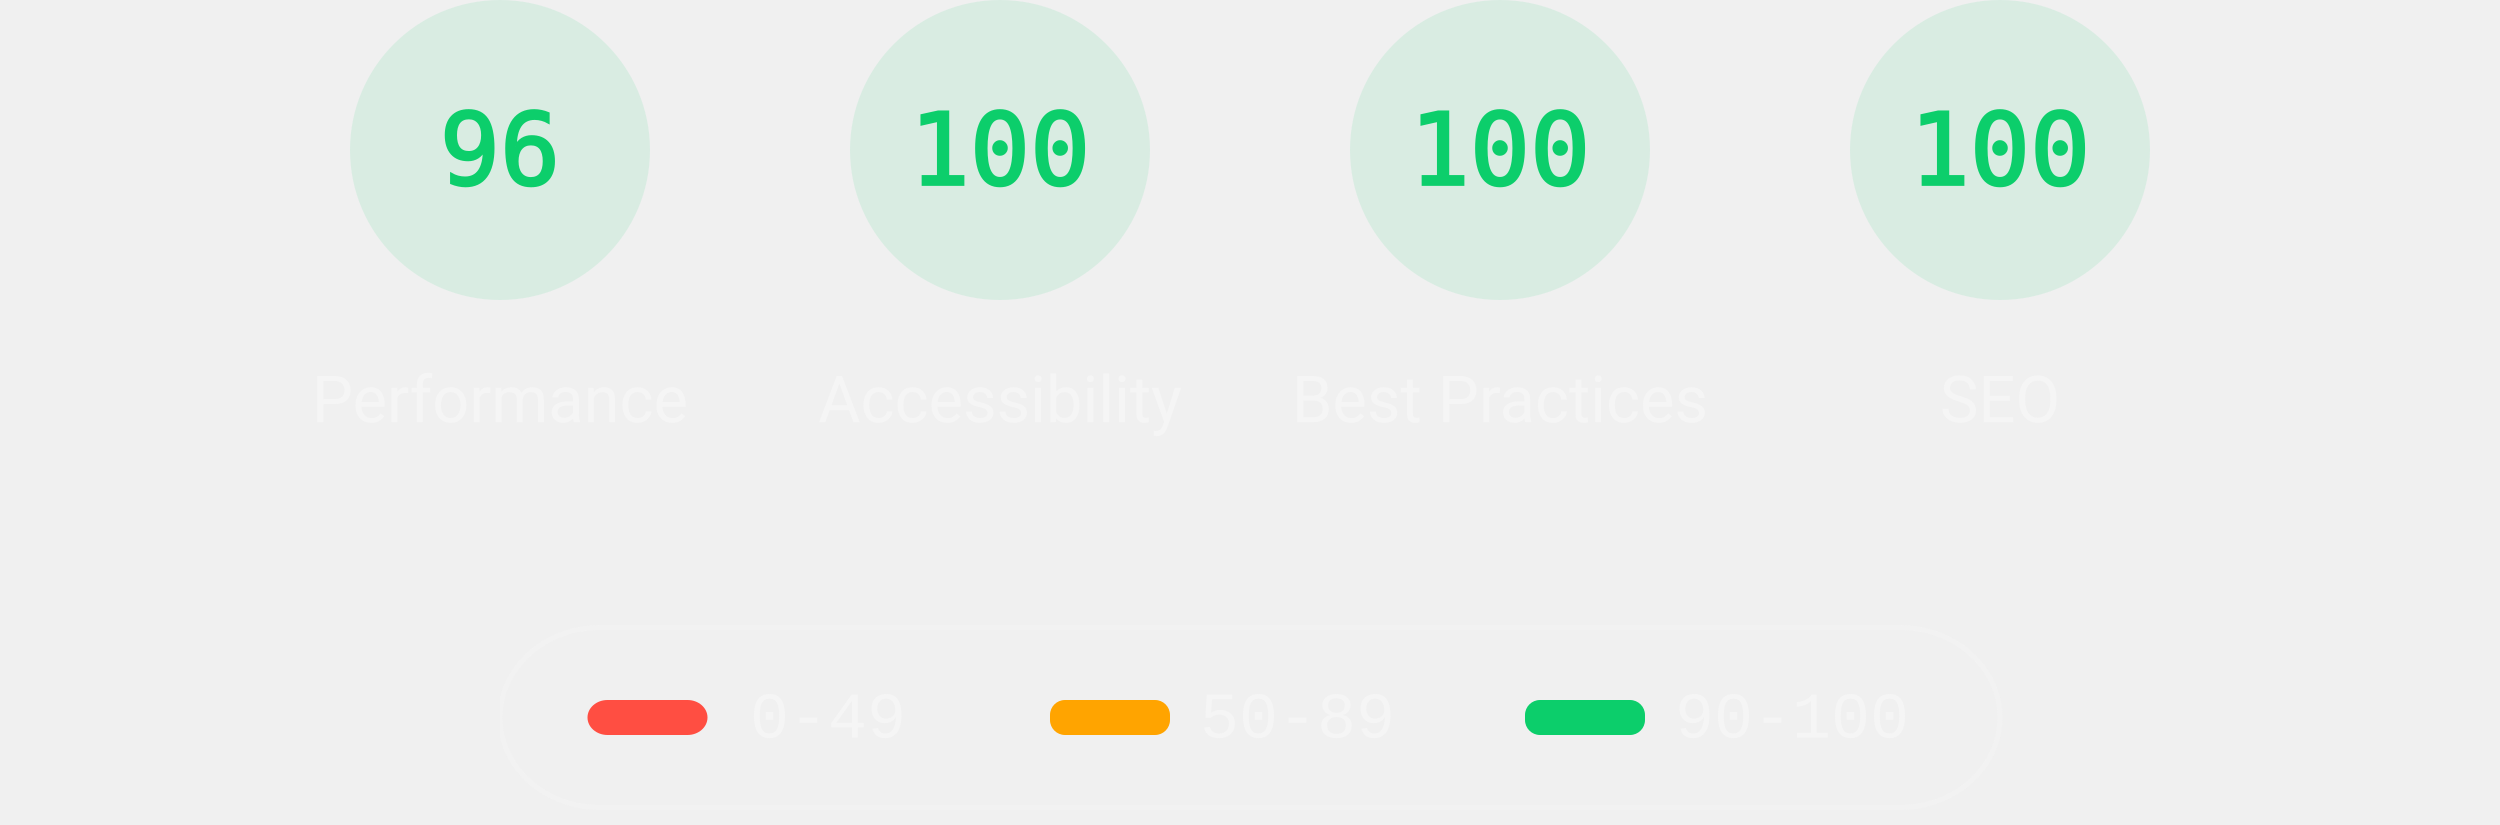
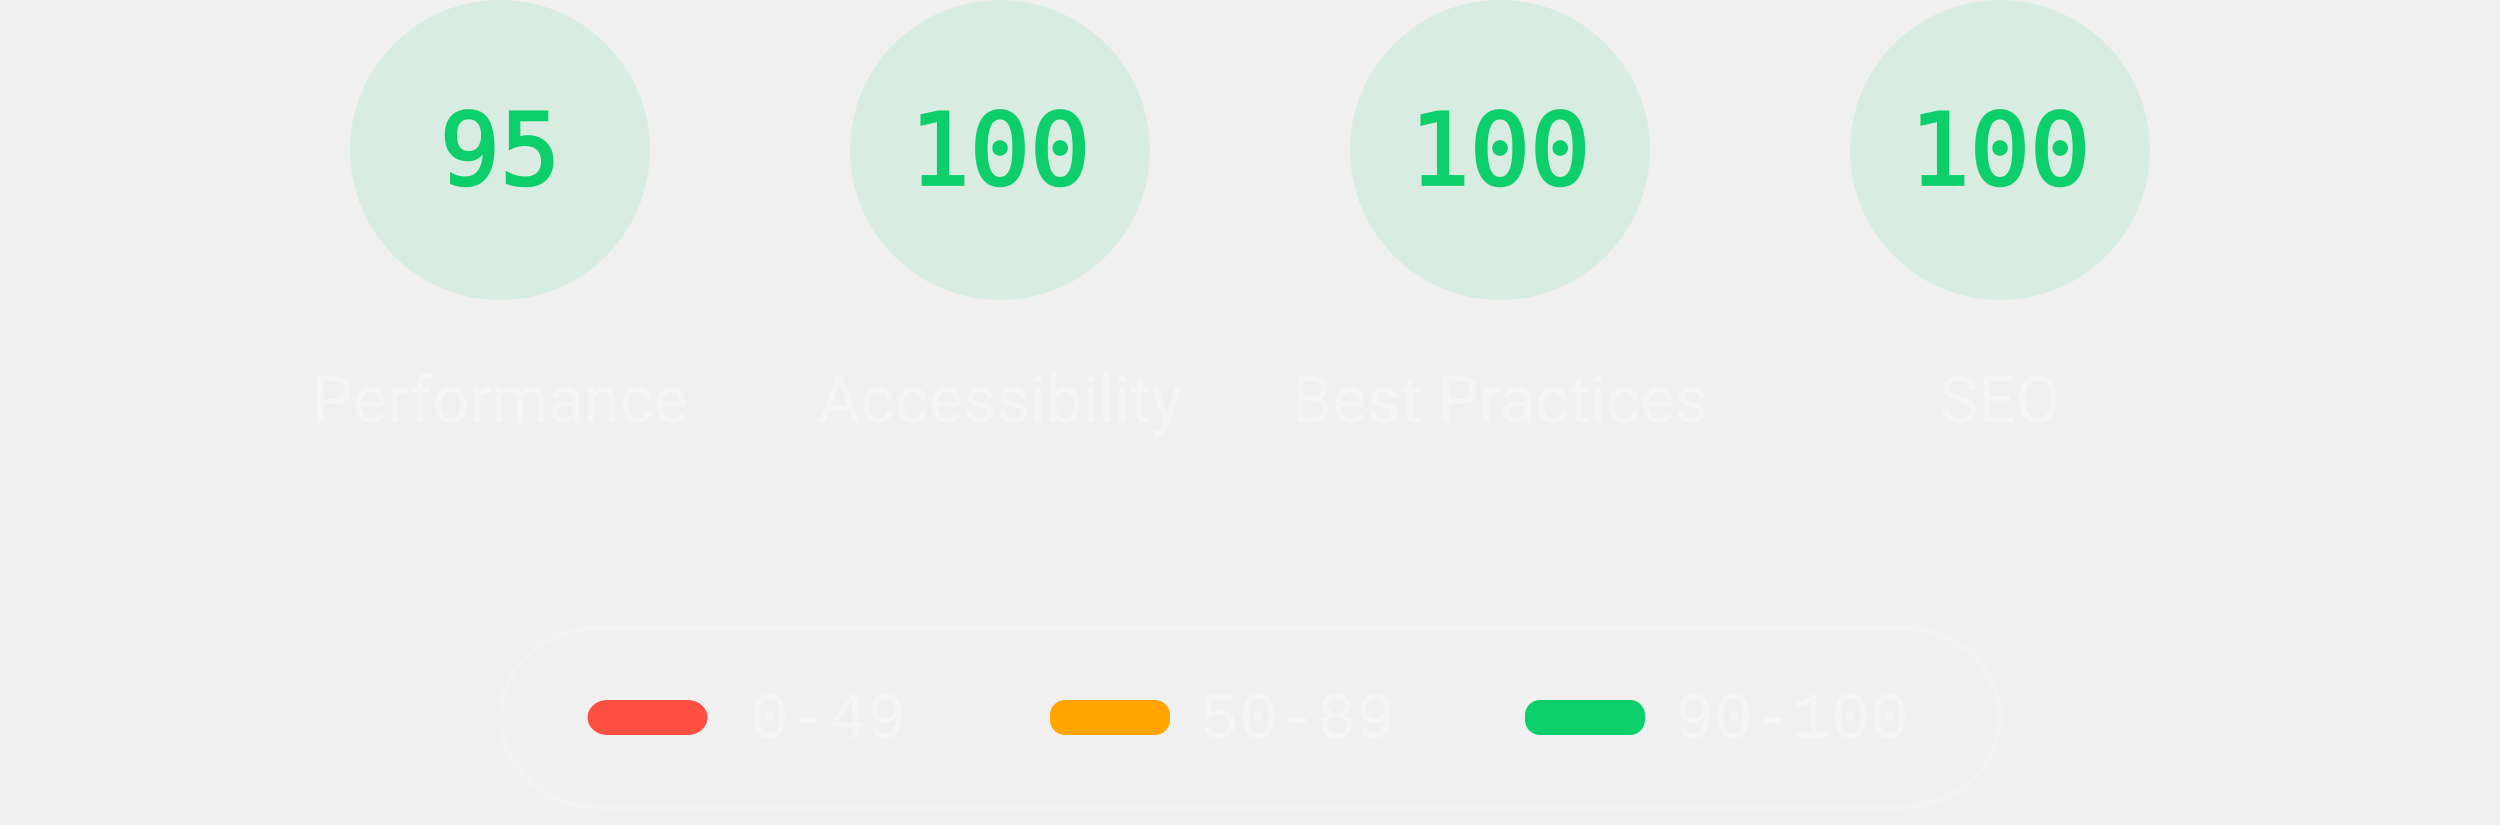
<svg xmlns="http://www.w3.org/2000/svg" class="theme--dark" fill="none" width="1000" height="330">
  <style>
			.gauge-base {
				opacity: 0.1
			}

			.gauge-arc {
				fill: none;
				animation-delay: 250ms;
				stroke-linecap: round;
				transform: rotate(-90deg);
				transform-origin: 100px 60px;
				animation: load-gauge 1s ease forwards
			}

			.guage-text {
				font-size: 40px;
				font-family: monospace;
				text-align: center
			}

			.guage-red {
				color: #ff4e42;
				fill: #ff4e42;
				stroke: #ff4e42
			}
			.guage-orange {
				color: #ffa400;
				fill: #ffa400;
				stroke: #ffa400
			}
			.guage-green {
				color: #0cce6b;
				fill: #0cce6b;
				stroke: #0cce6b
			}
			.theme--agnostic .guage-undefined {
				color: #5c5c5c;
				fill: #5c5c5c;
				stroke: #5c5c5c
			}
			.theme--light .guage-undefined {
				color: #1e1e1e;
				fill: #1e1e1e;
				stroke: #1e1e1e
			}
			.theme--dark .guage-undefined {
				color: #f5f5f5;
				fill: #f5f5f5;
				stroke: #f5f5f5
			}

			.guage-title {
				stroke: none;
				font-size: 26px;
				line-height: 26px;
				font-family: Roboto, Halvetica, Arial, sans-serif
			}
			.metric.guage-title {
				font-family: 'Courier New', Courier, monospace
			}
			.theme--agnostic .guage-title {
				color: #737373;
				fill: #737373
			}
			.theme--light .guage-title {
				color: #212121;
				fill: #212121
			}
			.theme--dark .guage-title {
				color: #f5f5f5;
				fill: #f5f5f5
			}

			@keyframes load-gauge {
				from {
					stroke-dasharray: 0 352.858
				}
			}
			.lh-gauge--pwa__disc {
				fill: #e0e0e0
			}
			.lh-gauge--pwa__logo {
				position: relative;
				fill: #b0b0b0
			}
			.lh-gauge--pwa__invisible {
				display: none
			}
			.lh-gauge--pwa__visible {
				display: inline
			}
			.guage-invisible {
				display: none
			}
			.lh-gauge--pwa__logo--primary-color {
				fill: #304ffe
			}
			.theme--agnostic .lh-gauge--pwa__logo--secondary-color {
				fill: #787878
			}
			.theme--light .lh-gauge--pwa__logo--secondary-color {
				fill: #3d3d3d
			}
			.theme--dark .lh-gauge--pwa__logo--secondary-color {
				fill: #d8b6b6
			}
			.theme--light #svg_2 {
				stroke: #00000022
			}
			.theme--agnostic #svg_2 {
				stroke: #616161
			}
			.theme--light #svg_2 {
				stroke: #00000022
			}
			.theme--dark #svg_2 {
				stroke: #f5f5f566
			}
		</style>
  <svg class="guage-div guage-perf guage-green" viewBox="0 0 200 200" width="200" height="200" x="100" y="0">
    <circle class="gauge-base" r="56" cx="100" cy="60" stroke-width="8" />
-     <circle class="gauge-arc guage-arc-1" r="56" cx="100" cy="60" stroke-width="8" style="stroke-dasharray: 337.784, 351.858;" />
-     <text class="guage-text" x="100px" y="60px" alignment-baseline="central" dominant-baseline="central" text-anchor="middle">96</text>
+     <circle class="gauge-arc guage-arc-1" r="56" cx="100" cy="60" stroke-width="8" style="stroke-dasharray: 334.265, 351.858;" />
+     <text class="guage-text" x="100px" y="60px" alignment-baseline="central" dominant-baseline="central" text-anchor="middle">95</text>
    <text class="guage-title" x="100px" y="160px" alignment-baseline="central" dominant-baseline="central" text-anchor="middle">Performance</text>
  </svg>
  <svg class="guage-div guage-acc guage-green" viewBox="0 0 200 200" width="200" height="200" x="300" y="0">
    <circle class="gauge-base" r="56" cx="100" cy="60" stroke-width="8" />
    <circle class="gauge-arc guage-arc-2" r="56" cx="100" cy="60" stroke-width="8" style="stroke-dasharray: 351.858, 351.858;" />
    <text class="guage-text" x="100px" y="60px" alignment-baseline="central" dominant-baseline="central" text-anchor="middle">100</text>
    <text class="guage-title" x="100px" y="160px" alignment-baseline="central" dominant-baseline="central" text-anchor="middle">Accessibility</text>
  </svg>
  <svg class="guage-div guage-best guage-green" viewBox="0 0 200 200" width="200" height="200" x="500" y="0">
    <circle class="gauge-base" r="56" cx="100" cy="60" stroke-width="8" />
    <circle class="gauge-arc guage-arc-3" r="56" cx="100" cy="60" stroke-width="8" style="stroke-dasharray: 351.858, 351.858;" />
    <text class="guage-text" x="100px" y="60px" alignment-baseline="central" dominant-baseline="central" text-anchor="middle">100</text>
    <text class="guage-title" x="100px" y="160px" alignment-baseline="central" dominant-baseline="central" text-anchor="middle">Best Practices</text>
  </svg>
  <svg class="guage-div guage-seo guage-green" viewBox="0 0 200 200" width="200" height="200" x="700" y="0">
    <circle class="gauge-base" r="56" cx="100" cy="60" stroke-width="8" />
    <circle class="gauge-arc guage-arc-4" r="56" cx="100" cy="60" stroke-width="8" style="stroke-dasharray: 351.858, 351.858;" />
    <text class="guage-text" x="100px" y="60px" alignment-baseline="central" dominant-baseline="central" text-anchor="middle">100</text>
    <text class="guage-title" x="100px" y="160px" alignment-baseline="central" dominant-baseline="central" text-anchor="middle">SEO</text>
  </svg>
  <svg class="guage-div guage-pwa guage-invisible" viewBox="0 0 200 200" width="200" height="200" x="900" y="0">
    <svg viewBox="0 0 60 60" width="112" height="112" x="44" y="4">
      <defs>
        <linearGradient id="lh-gauge--pwa__check-circle__gradient-0" x1="50%" y1="0%" x2="50%" y2="100%">
          <stop stop-color="#00C852" offset="0%" />
          <stop stop-color="#009688" offset="100%" />
        </linearGradient>
        <linearGradient id="lh-gauge--pwa__installable__shadow-gradient-0" x1="76.056%" x2="24.111%" y1="82.995%" y2="24.735%">
          <stop stop-color="#A5D6A7" offset="0%" />
          <stop stop-color="#80CBC4" offset="100%" />
        </linearGradient>
        <linearGradient id="lh-gauge--pwa__fast-reliable__shadow-gradient-0" x1="76.056%" y1="82.995%" x2="25.678%" y2="26.493%">
          <stop stop-color="#64B5F6" offset="0%" />
          <stop stop-color="#2979FF" offset="100%" />
        </linearGradient>
        <g id="lh-gauge--pwa__fast-reliable-badge-0">
          <circle fill="#FFFFFF" cx="10" cy="10" r="10" />
          <path fill="#304FFE" d="M10 3.58l5.25 2.34v3.5c0 3.23-2.24 6.26-5.25 7-3.01-.74-5.25-3.77-5.25-7v-3.5L10 3.58zm-.47 10.74l2.76-4.83.03-.07c.04-.08 0-.24-.22-.24h-1.64l.47-3.26h-.47l-2.7 4.77c-.02.01.05-.1-.04.05-.09.16-.1.31.18.31h1.63l-.47 3.27h.47z" />
        </g>
        <g id="lh-gauge--pwa__installable-badge-0">
          <circle fill="#FFFFFF" cx="10" cy="10" r="10" />
          <path fill="#009688" d="M10 4.167A5.835 5.835 0 0 0 4.167 10 5.835 5.835 0 0 0 10 15.833 5.835 5.835 0 0 0 15.833 10 5.835 5.835 0 0 0 10 4.167zm2.917 6.416h-2.334v2.334H9.417v-2.334H7.083V9.417h2.334V7.083h1.166v2.334h2.334v1.166z" />
        </g>
      </defs>
      <g stroke="none" fill-rule="nonzero">
        <circle class="lh-gauge--pwa__disc" cx="30" cy="30" r="30" />
        <g class="lh-gauge--pwa__logo">
          <path d="M35.66 19.39l.7-1.75h2L37.4 15 38.6 12l3.4 9h-2.51l-.58-1.61z" />
          <path d="M33.52 21l3.65-9h-2.42l-2.5 5.82L30.5 12h-1.86l-1.9 5.82-1.35-2.65-1.21 3.72L25.4 21h2.38l1.72-5.2 1.64 5.2z" />
          <path fill-rule="nonzero" d="M20.3 17.91h1.48c.45 0 .85-.05 1.2-.15l.39-1.18 1.07-3.3a2.64 2.64 0 0 0-.28-.37c-.55-.6-1.36-.91-2.42-.91H18v9h2.3V17.9zm1.96-3.84c.22.22.33.5.33.87 0 .36-.1.65-.29.87-.2.23-.59.35-1.15.35h-.86v-2.41h.87c.52 0 .89.1 1.1.32z" />
        </g>
        <rect class="lh-gauge--pwa__component lh-gauge--pwa__na-line lh-gauge--pwa__invisible" fill="#FFFFFF" x="20" y="32" width="20" height="4" rx="2" />
        <g class="lh-gauge--pwa__component lh-gauge--pwa__fast-reliable-badge lh-gauge--pwa__invisible" transform="translate(20, 29)">
          <path fill="url(#lh-gauge--pwa__fast-reliable__shadow-gradient-0)" d="M33.63 19.49A30 30 0 0 1 16.2 30.36L3 17.14 17.14 3l16.49 16.49z" />
          <use href="#lh-gauge--pwa__fast-reliable-badge-0" />
        </g>
        <g class="lh-gauge--pwa__component lh-gauge--pwa__installable-badge lh-gauge--pwa__invisible" transform="translate(20, 29)">
          <path fill="url(#lh-gauge--pwa__installable__shadow-gradient-0)" d="M33.629 19.487c-4.272 5.453-10.391 9.39-17.415 10.869L3 17.142 17.142 3 33.63 19.487z" />
          <use href="#lh-gauge--pwa__installable-badge-0" />
        </g>
        <g class="lh-gauge--pwa__component lh-gauge--pwa__fast-reliable-installable-badges lh-gauge--pwa__invisible">
          <g transform="translate(8, 29)">
            <path fill="url(#lh-gauge--pwa__fast-reliable__shadow-gradient-0)" d="M16.321 30.463L3 17.143 17.142 3l22.365 22.365A29.864 29.864 0 0 1 22 31c-1.942 0-3.84-.184-5.679-.537z" />
            <use href="#lh-gauge--pwa__fast-reliable-badge-0" />
          </g>
          <g transform="translate(32, 29)">
            <path fill="url(#lh-gauge--pwa__installable__shadow-gradient-0)" d="M25.982 11.84a30.107 30.107 0 0 1-13.08 15.203L3 17.143 17.142 3l8.84 8.84z" />
            <use href="#lh-gauge--pwa__installable-badge-0" />
          </g>
        </g>
        <g class="lh-gauge--pwa__component lh-gauge--pwa__check-circle lh-gauge--pwa__invisible" transform="translate(18, 28)">
          <circle fill="#FFFFFF" cx="12" cy="12" r="12" />
          <path fill="url(#lh-gauge--pwa__check-circle__gradient-0)" d="M12 2a10 10 0 1 0 0 20 10 10 0 0 0 0-20zm-2 15l-5-5 1.41-1.41L10 14.17l7.59-7.59L19 8l-9 9z" />
        </g>
      </g>
    </svg>
    <text class="guage-title" y="160px" alignment-baseline="central" dominant-baseline="central" text-anchor="middle">
      <tspan x="100px" dy="-6px">Progressive</tspan>
      <tspan x="100px" dy="30px">Web App</tspan>
    </text>
  </svg>
  <svg width="604" height="76" x="200" y="250">
    <g>
      <rect fill="none" id="canvas_background" height="80" width="604" y="-1" x="-1" />
      <g display="none" overflow="visible" y="0" x="0" height="100%" width="100%" id="canvasGrid">
        <rect fill="url(#gridpattern)" stroke-width="0" y="0" x="0" height="100%" width="100%" />
      </g>
    </g>
    <g>
      <rect fill-opacity="0" stroke-width="2" rx="40" id="svg_2" height="72" width="600" y="1" x="0" fill="#000000" />
      <rect stroke="#000" rx="8" id="svg_3" height="14" width="48" y="30" x="35" stroke-opacity="null" stroke-width="0" fill="#ff4e42" />
      <rect stroke="#000" rx="6" id="svg_4" height="14" width="48" y="30" x="220" stroke-opacity="null" stroke-width="0" fill="#ffa400" />
      <rect stroke="#000" rx="6" id="svg_5" height="14" width="48" y="30" x="410" stroke-opacity="null" stroke-width="0" fill="#0cce6b" />
      <text class="metric guage-title" xml:space="preserve" text-anchor="start" font-size="26" id="svg_6" y="45" x="100" stroke-opacity="null" stroke-width="0" stroke="#000">0-49</text>
      <text class="metric guage-title" xml:space="preserve" text-anchor="start" font-size="26" id="svg_7" y="45" x="280" stroke-opacity="null" stroke-width="0" stroke="#000">50-89</text>
      <text class="metric guage-title" xml:space="preserve" text-anchor="start" font-size="26" id="svg_8" y="45" x="470" stroke-opacity="null" stroke-width="0" stroke="#000">90-100</text>
    </g>
  </svg>
</svg>
